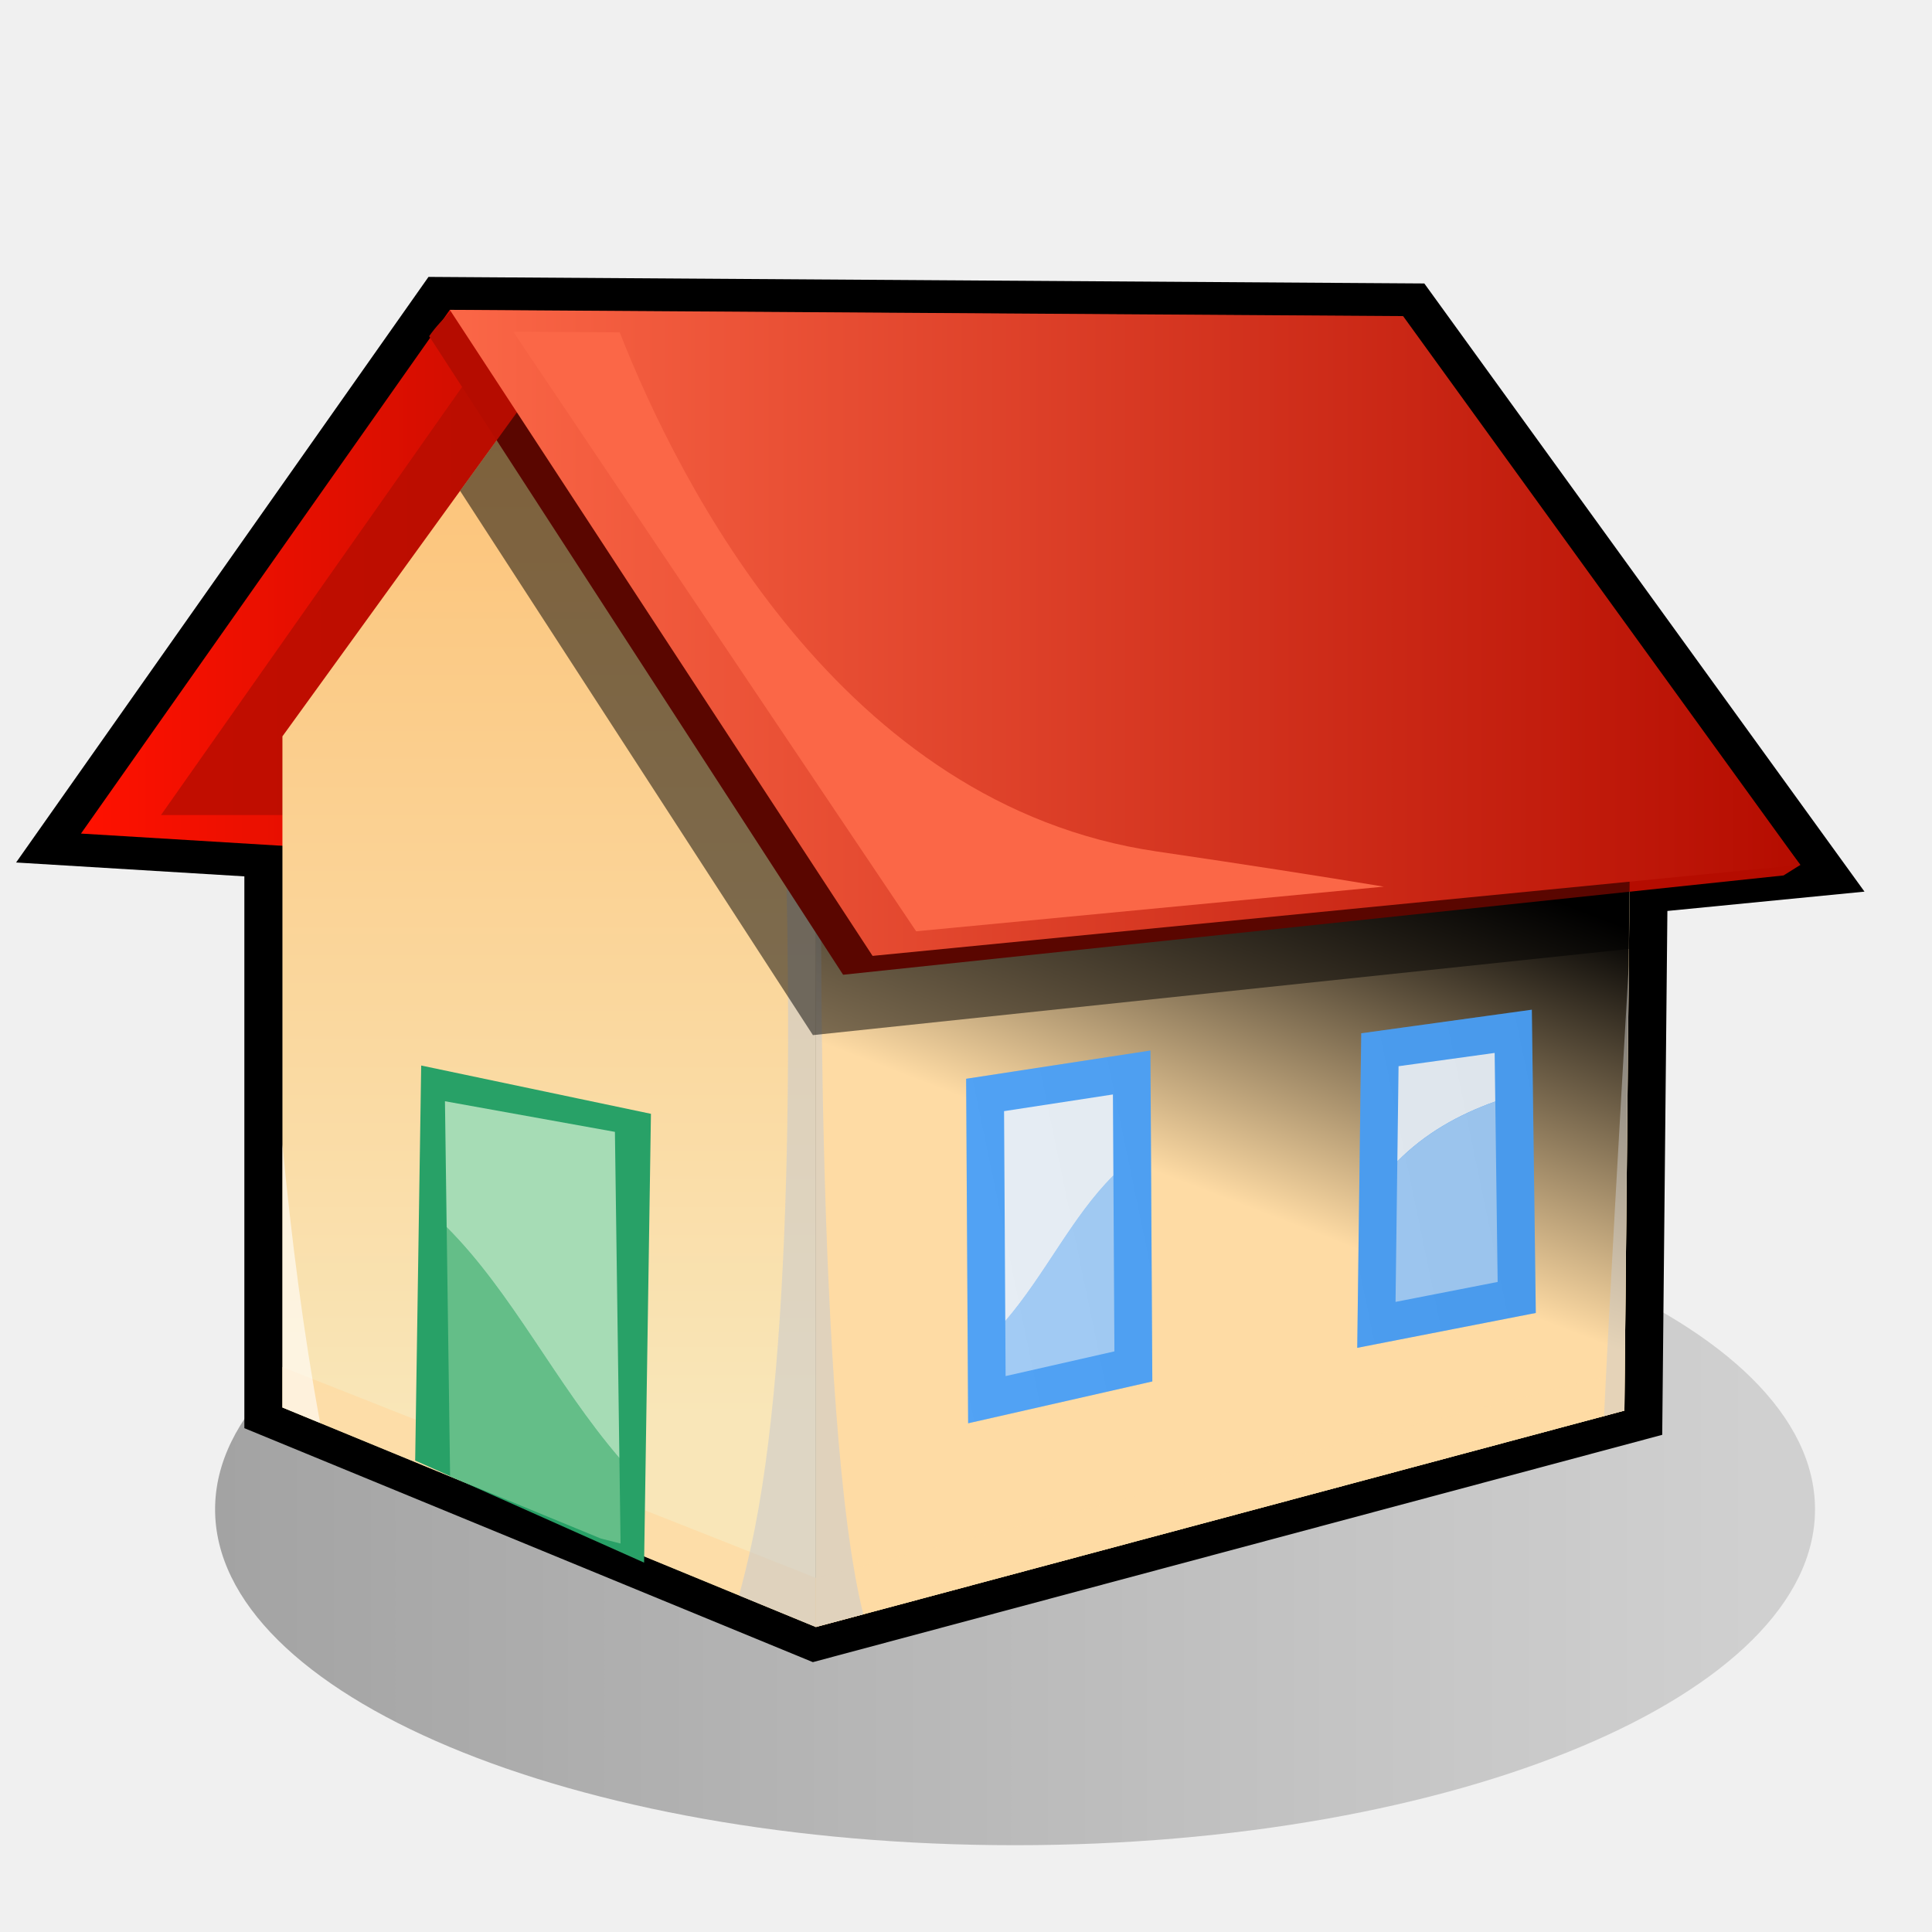
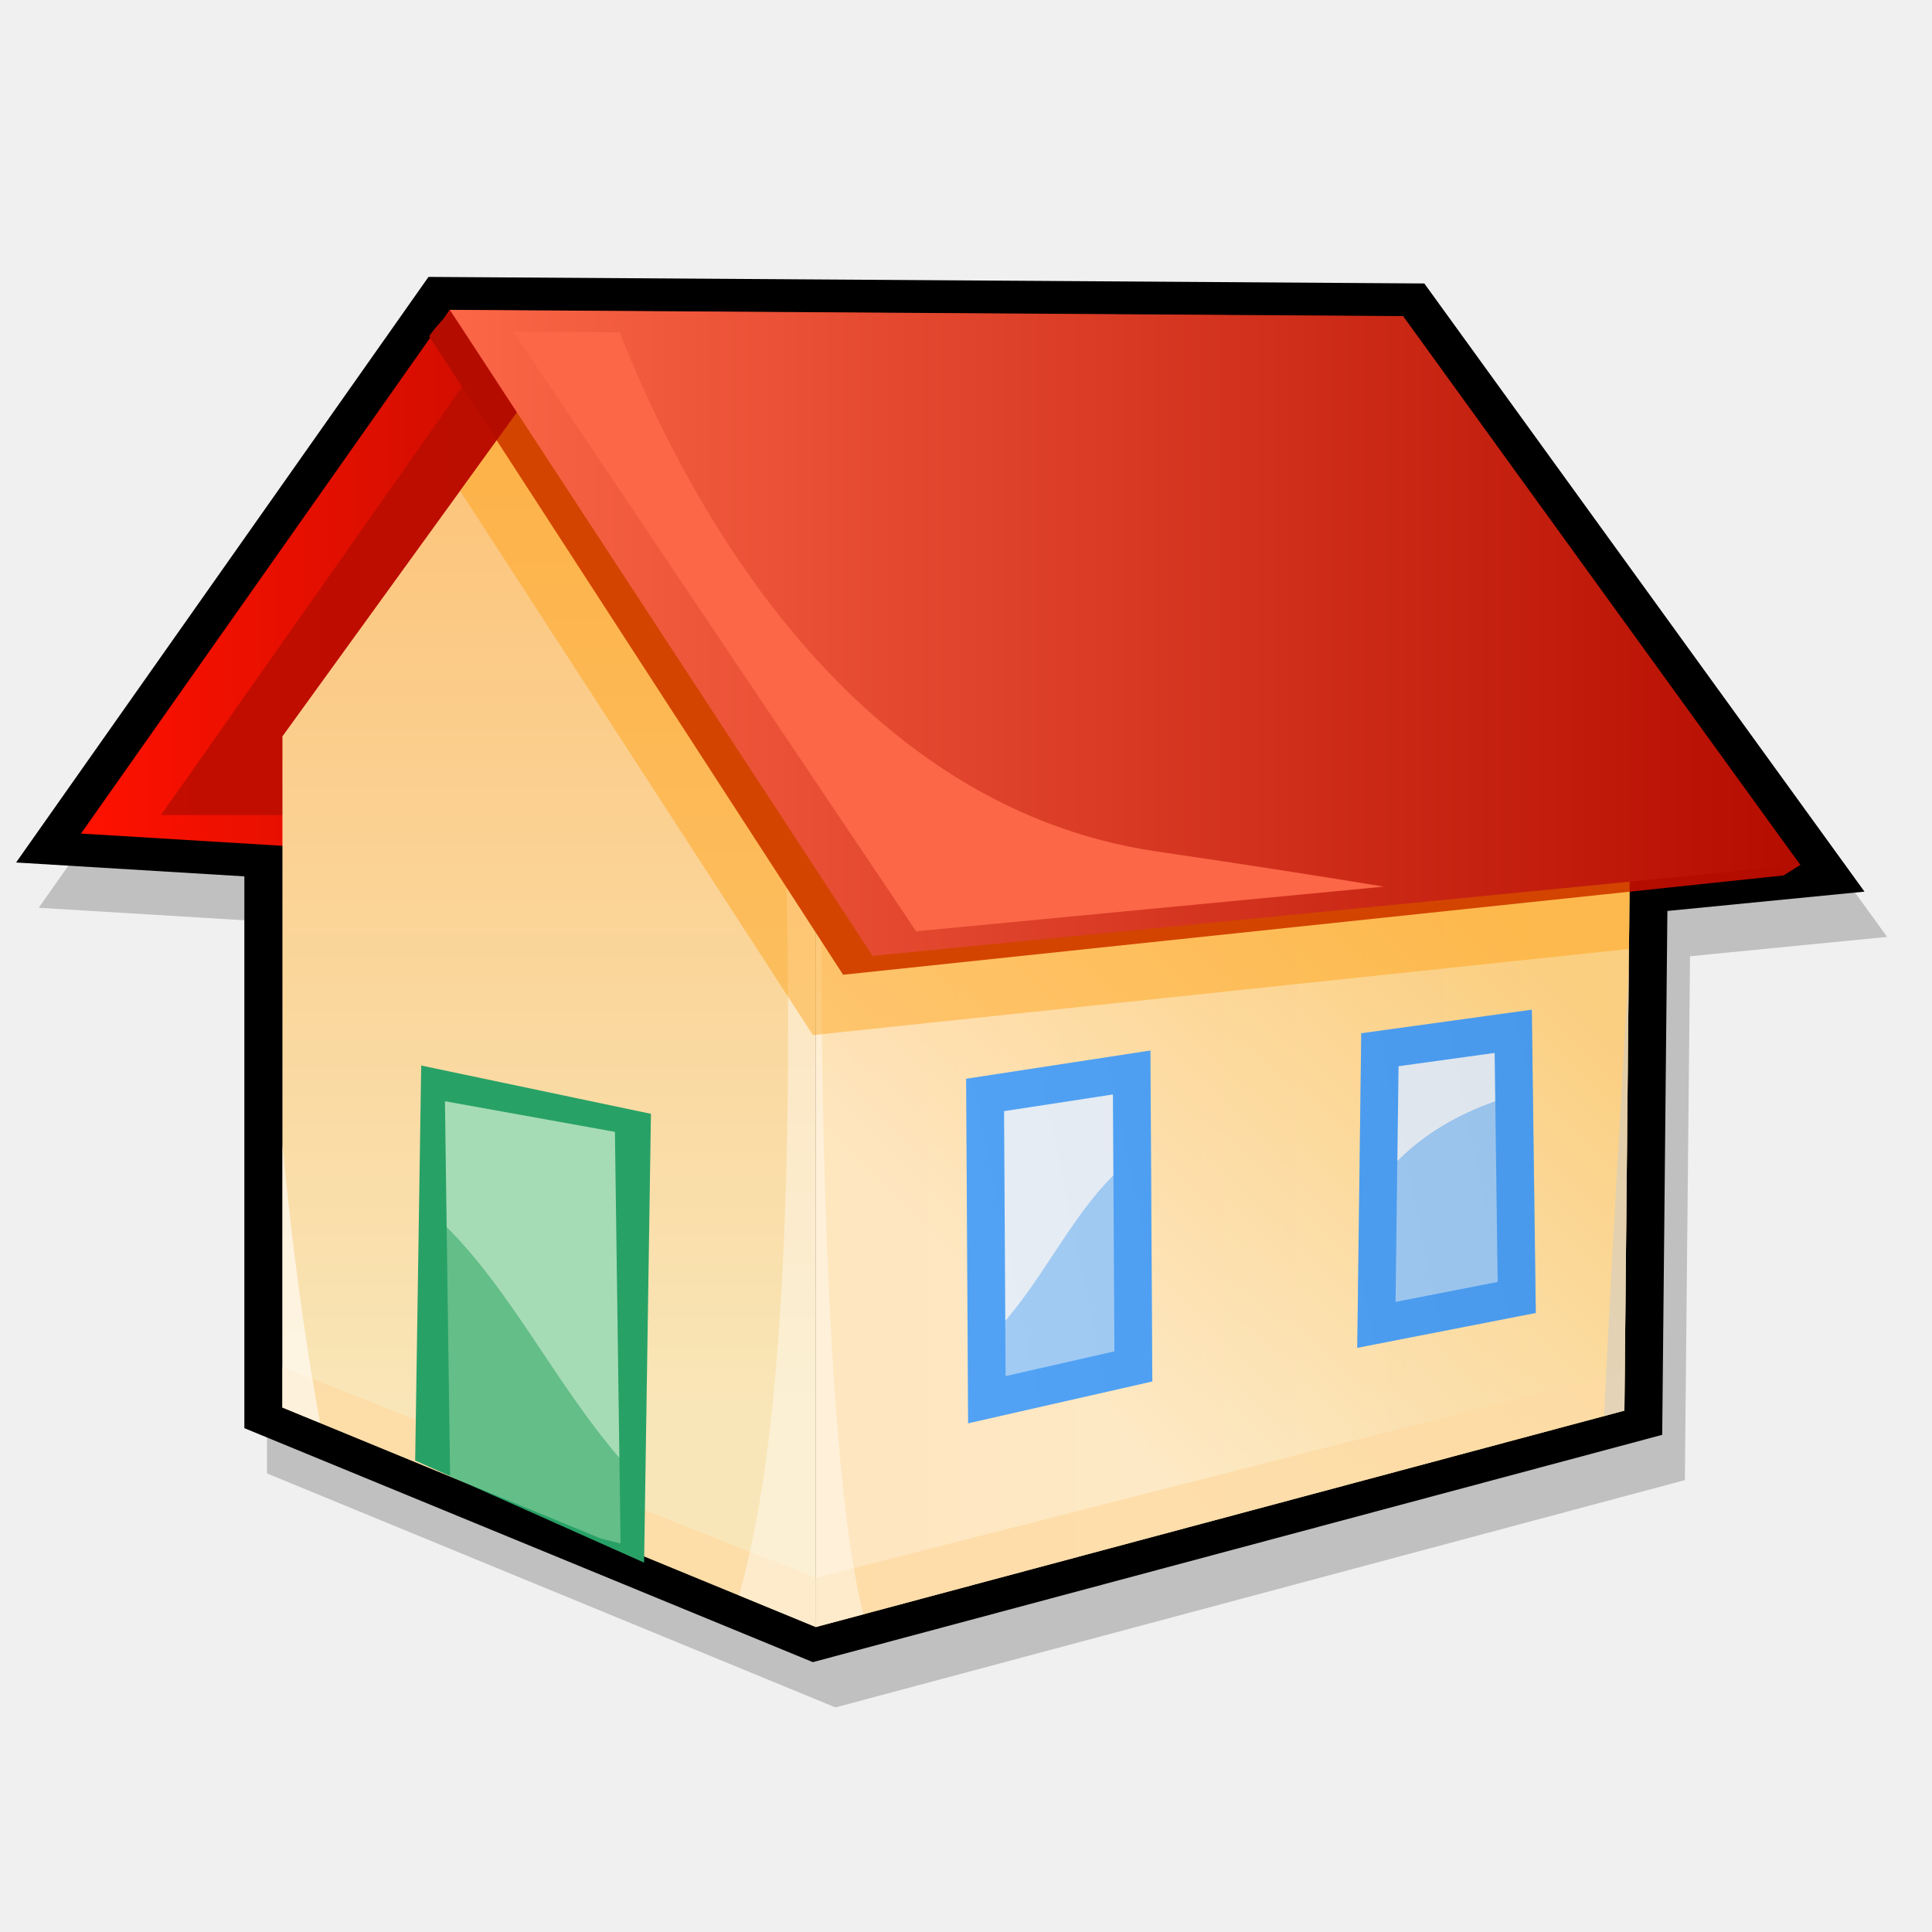
- <svg xmlns="http://www.w3.org/2000/svg" xmlns:ns1="&amp;amp;ns_ai;" ns1:viewOrigin="178 524" ns1:rulerOrigin="-178 -268" ns1:pageBounds="178 524 434 268" width="48pt" height="48pt" viewBox="0 0 256 256" style="overflow:visible;enable-background:new 0 0 256 256" xml:space="preserve" id="svg153">
-   <defs id="defs237" />
-   <g id="Layer_1" ns1:layer="yes" ns1:dimmedPercent="50" ns1:rgbTrio="#4F008000FFFF" style="stroke:#000000;">
-     <linearGradient id="XMLID_1_" gradientUnits="userSpaceOnUse" x1="232.741" y1="200" x2="-16.995" y2="200">
-       <stop offset="0" style="stop-color:#999999" id="stop157" />
-       <stop offset="1" style="stop-color:#000000" id="stop158" />
+ <svg xmlns="http://www.w3.org/2000/svg" width="48pt" height="48pt" viewBox="0 0 256 256" overflow="visible" enable-background="new 0 0 256 256" xml:space="preserve" id="svg153">
+   <defs id="defs230" />
+   <g id="Layer_2" stroke="#000000">
+     <path fill="none" stroke="none" d="M256,256H0V0h256V256z" id="path155" />
+   </g>
+   <g id="Layer_1" stroke="#000000">
+     <path opacity="0.2" stroke="none" d="M58.292,44.801L5.132,120.286c0,0,23.875,1.451,30.247,1.837c0,6.526,0,73.116,0,73.116    l75.329,31.003l112.544-30.119c0,0,0.654-66.139,0.686-69.417c5.733-0.562,26.117-2.56,26.117-2.56L191.73,43.56L59.777,42.691    L58.292,44.801z" id="path157" />
+     <path stroke="none" d="M55.292,38.801L2.132,114.286c0,0,23.875,1.451,30.247,1.837c0,6.526,0,73.116,0,73.116l75.329,31.003    l112.544-30.119c0,0,0.654-66.139,0.686-69.417c5.733-0.562,26.117-2.56,26.117-2.56L188.73,37.56L56.777,36.691L55.292,38.801z" id="path158" />
+     <linearGradient id="XMLID_1_" gradientUnits="userSpaceOnUse" x1="45.526" y1="145.151" x2="153.42" y2="145.151" gradientTransform="matrix(-1 0 0 1 261.5195 0)">
+       <stop offset="0" style="stop-color:#F9E6B8" id="stop160" />
+       <stop offset="1" style="stop-color:#FEDBA4" id="stop161" />
    </linearGradient>
-     <path ns1:knockout="Off" style="opacity:0.36;fill:url(#XMLID_1_);stroke:none;" d="M28.5,200c0,24.576,47.458,44.5,106,44.5c58.542,0,106-19.924,106-44.5    s-47.458-44.5-106-44.5C75.958,155.5,28.5,175.424,28.5,200z" id="path162" />
-     <path ns1:knockout="Off" style="stroke:none;" d="M55.292,38.801L2.132,114.286c0,0,23.875,1.451,30.247,1.837c0,6.526,0,73.116,0,73.116    l75.329,31.003l112.544-30.119c0,0,0.654-66.139,0.686-69.417c5.733-0.562,26.117-2.56,26.117-2.56L188.73,37.56L56.777,36.691    L55.292,38.801z" id="path163" />
-     <linearGradient id="XMLID_2_" gradientUnits="userSpaceOnUse" x1="45.526" y1="145.151" x2="153.42" y2="145.151" gradientTransform="matrix(-1 0 0 1 261.5195 0)">
-       <stop offset="0" style="stop-color:#F9E6B8" id="stop165" />
-       <stop offset="1" style="stop-color:#FEDBA4" id="stop166" />
+     <path fill="url(#XMLID_1_)" stroke="none" d="M215.993,110.868l-0.751,76.045L108.1,215.588V74.715L215.993,110.868z" id="path165" />
+     <linearGradient id="XMLID_2_" gradientUnits="userSpaceOnUse" x1="125.743" y1="166.743" x2="185.243" y2="107.243">
+       <stop offset="0" style="stop-color:#FFFFFF" id="stop167" />
+       <stop offset="1" style="stop-color:#FF9900" id="stop168" />
    </linearGradient>
-     <path ns1:knockout="Off" style="fill:url(#XMLID_2_);stroke:none;" d="M215.993,110.868l-0.751,76.045L108.1,215.588V74.715L215.993,110.868z" id="path170" />
-     <linearGradient id="XMLID_3_" gradientUnits="userSpaceOnUse" x1="109.147" y1="154.951" x2="90.186" y2="105.732" gradientTransform="matrix(-1 0 0 1 261.5195 0)">
-       <stop offset="0" style="stop-color:#FEDBA4" id="stop172" />
-       <stop offset="1" style="stop-color:#000000" id="stop173" />
+     <path opacity="0.3" fill="url(#XMLID_2_)" stroke="none" d="M215.993,110.868l-0.751,76.045L108.1,215.588V74.715L215.993,110.868    z" id="path172" />
+     <path fill="#3399FF" stroke="none" d="M152.688,183.049l-0.146-25.217l0.001-0.001l-0.036-6.122l-0.046-7.891l-0.001,0.001    l-0.027-4.617l-5.724,0.877l-18.69,2.865l0.175,30.265l0.002,0.429l0.086,14.821l0.001-0.001l0.001,0.135L152.688,183.049z" id="path173" />
+     <path fill="#99CCFF" stroke="none" d="M133.248,182.338l14.417-3.275l-0.135-23.3c-5.473,5.436-9.005,13.087-14.325,19.285    L133.248,182.338z" id="path174" />
+     <path opacity="0.91" fill="#FFFFFF" stroke="none" d="M133.044,147.232l0.161,27.815c5.32-6.198,8.853-13.85,14.325-19.285    l-0.063-10.741L133.044,147.232z" id="path175" />
+     <linearGradient id="XMLID_3_" gradientUnits="userSpaceOnUse" x1="165.449" y1="76.793" x2="250.789" y2="76.793" gradientTransform="matrix(-1 0 0 1 261.5195 0)">
+       <stop offset="0" style="stop-color:#B50C00" id="stop177" />
+       <stop offset="1" style="stop-color:#FF1100" id="stop178" />
    </linearGradient>
-     <path ns1:knockout="Off" style="fill:url(#XMLID_3_);stroke:none;adobe-blending-mode:overlay;" d="M215.993,110.868l-0.751,76.045L108.1,215.588V74.715L215.993,110.868z" id="path177" />
-     <path ns1:knockout="Off" style="fill:#3399FF;stroke:none;" d="M152.688,183.049l-0.146-25.217l0.001-0.001l-0.036-6.122l-0.046-7.891l-0.001,0.001    l-0.027-4.617l-5.724,0.877l-18.69,2.865l0.175,30.265l0.002,0.429l0.086,14.821l0.001-0.001l0.001,0.135L152.688,183.049z" id="path178" />
-     <path ns1:knockout="Off" style="fill:#99CCFF;stroke:none;" d="M133.248,182.338l14.417-3.275l-0.135-23.3c-5.473,5.436-9.005,13.087-14.325,19.285    L133.248,182.338z" id="path179" />
-     <path ns1:knockout="Off" style="opacity:0.91;fill:#FFFFFF;stroke:none;" d="M133.044,147.232l0.161,27.815c5.32-6.198,8.853-13.85,14.325-19.285l-0.063-10.741    L133.044,147.232z" id="path180" />
-     <linearGradient id="XMLID_4_" gradientUnits="userSpaceOnUse" x1="165.449" y1="76.793" x2="250.789" y2="76.793" gradientTransform="matrix(-1 0 0 1 261.5195 0)">
-       <stop offset="0" style="stop-color:#B50C00" id="stop182" />
-       <stop offset="1" style="stop-color:#FF1100" id="stop183" />
+     <path fill="url(#XMLID_3_)" stroke="none" d="M59.604,41.055l-48.873,69.397l34.211,2.079L96.07,48.536L59.604,41.055z" id="path182" />
+     <path opacity="0.8" fill="#B50C00" stroke="none" d="M21.333,108H40l36.667-52.667l-12.667-8L21.333,108z" id="path183" />
+     <linearGradient id="XMLID_4_" gradientUnits="userSpaceOnUse" x1="72.761" y1="187.722" x2="72.761" y2="17.133">
+       <stop offset="0" style="stop-color:#F9E6B8" id="stop185" />
+       <stop offset="1" style="stop-color:#FDB865" id="stop186" />
    </linearGradient>
-     <path ns1:knockout="Off" style="fill:url(#XMLID_4_);stroke:none;" d="M59.604,41.055l-48.873,69.397l34.211,2.079L96.07,48.536L59.604,41.055z" id="path187" />
-     <path ns1:knockout="Off" style="opacity:0.8;fill:#B50C00;stroke:none;" d="M21.333,108H40l36.667-52.667l-12.667-8L21.333,108z" id="path188" />
-     <linearGradient id="XMLID_5_" gradientUnits="userSpaceOnUse" x1="72.761" y1="187.722" x2="72.761" y2="17.133">
-       <stop offset="0" style="stop-color:#F9E6B8" id="stop190" />
-       <stop offset="1" style="stop-color:#FDB865" id="stop191" />
+     <path fill="url(#XMLID_4_)" stroke="none" d="M108.1,215.588l-70.677-29.089V97.57l33.083-45.711L108.1,104.22V215.588z" id="path190" />
+     <path opacity="0.8" fill="#FEDBA4" stroke="none" d="M37.423,186.499l70.677,29.089v-6.517L37.423,181.14V186.499z" id="path191" />
+     <path opacity="0.4" fill="#FFFFFF" stroke="none" d="M99.453,205.2c6.035-26.962,5.342-76.978,4.222-107.144l4.08,5.682    c0.114,0.664,0.228,1.328,0.345,2.006v109.844l-10.172-4.187C98.429,209.558,98.937,207.505,99.453,205.2z" id="path192" />
+     <path fill="#3399FF" stroke="none" d="M203.501,173.973l-0.438-33.409l-0.088-6.773l-5.61,0.775l-16.993,2.349l-0.375,29.341    l0.001-0.001l-0.157,12.339L203.501,173.973z" id="path193" />
+     <path opacity="0.91" fill="#FFFFFF" stroke="none" d="M198.133,145.955l-0.084-6.437l-12.733,1.76l-0.161,12.62    C188.82,150.179,193.26,147.688,198.133,145.955z" id="path194" />
+     <path fill="#99CCFF" stroke="none" d="M185.154,153.898l-0.236,18.608l13.528-2.642l-0.313-23.91    C193.26,147.688,188.82,150.179,185.154,153.898z" id="path195" />
+     <path opacity="0.8" fill="#FEDBA4" stroke="none" d="M215.242,181.724L108.1,209.071v6.517l107.143-28.675l0.751-76.045    l-0.018-0.006L215.242,181.724z" id="path196" />
+     <g id="g197">
+       <linearGradient id="XMLID_5_" gradientUnits="userSpaceOnUse" x1="211.907" y1="148.398" x2="121.907" y2="167.063">
+         <stop offset="0" style="stop-color:#999999" id="stop199" />
+         <stop offset="1" style="stop-color:#CCCCCC" id="stop200" />
+       </linearGradient>
+       <path opacity="0.2" fill="url(#XMLID_5_)" stroke="none" adobe-blending-mode="multiply" d="M152.688,183.049l-0.146-25.217     l0.001-0.001l-0.036-6.122l-0.046-7.891l-0.001,0.001l-0.027-4.617l-5.724,0.877l-18.69,2.865l0.175,30.265l0.002,0.429     l0.086,14.821l0.001-0.001l0.001,0.135L152.688,183.049z" id="path204" />
+       <linearGradient id="XMLID_6_" gradientUnits="userSpaceOnUse" x1="212.483" y1="151.182" x2="122.483" y2="169.848">
+         <stop offset="0" style="stop-color:#999999" id="stop206" />
+         <stop offset="1" style="stop-color:#CCCCCC" id="stop207" />
+       </linearGradient>
+       <path opacity="0.2" fill="url(#XMLID_6_)" stroke="none" adobe-blending-mode="multiply" d="M203.501,173.973l-0.438-33.409     l-0.088-6.773l-5.61,0.775l-16.993,2.349l-0.375,29.341l0.001-0.001l-0.157,12.339L203.501,173.973z" id="path211" />
+     </g>
+     <path opacity="0.4" fill="#FFFFFF" stroke="none" d="M108.852,110.868c0,0-0.938,77.401,5.542,103.034l-6.294,1.686V113.326    C108.582,111.747,108.852,110.868,108.852,110.868z" id="path212" />
+     <path fill="#B50C00" stroke="none" d="M236.333,116l2.218-1.393L183.39,41.911L59.911,41.09c-1.083,1.083-2.16,2.174-3.044,3.456    l54.848,84.613L236.333,116z" id="path213" />
+     <path opacity="0.4" fill="#FF9900" stroke="none" d="M108.1,104.22L70.505,51.859l-9.54,13.181l46.749,72.119l108.132-11.418    l0.146-14.873L108.1,74.715V104.22z" id="path214" />
+     <linearGradient id="XMLID_7_" gradientUnits="userSpaceOnUse" x1="22.969" y1="83.857" x2="201.916" y2="83.857" gradientTransform="matrix(-1 0 0 1 261.5195 0)">
+       <stop offset="0" style="stop-color:#B50C00" id="stop216" />
+       <stop offset="1" style="stop-color:#FB6747" id="stop217" />
    </linearGradient>
-     <path ns1:knockout="Off" style="fill:url(#XMLID_5_);stroke:none;" d="M108.1,215.588l-70.677-29.089V97.57l33.083-45.711L108.1,104.22V215.588z" id="path195" />
-     <path ns1:knockout="Off" style="opacity:0.8;fill:#FEDBA4;stroke:none;" d="M37.423,186.499l70.677,29.089v-6.517L37.423,181.14V186.499z" id="path196" />
-     <path ns1:knockout="Off" style="opacity:0.6;fill:#CCCCCC;stroke:none;adobe-blending-mode:overlay;" d="M99.453,205.2c6.035-26.962,5.342-76.978,4.222-107.144l4.08,5.682    c0.114,0.664,0.228,1.328,0.345,2.006v109.844l-10.172-4.187C98.429,209.558,98.937,207.505,99.453,205.2z" id="path197" />
-     <path ns1:knockout="Off" style="fill:#3399FF;stroke:none;" d="M203.501,173.973l-0.438-33.409l-0.088-6.773l-5.61,0.775l-16.993,2.349l-0.375,29.341    l0.001-0.001l-0.157,12.339L203.501,173.973z" id="path198" />
-     <path ns1:knockout="Off" style="opacity:0.91;fill:#FFFFFF;stroke:none;" d="M198.133,145.955l-0.084-6.437l-12.733,1.76l-0.161,12.62    C188.82,150.179,193.26,147.688,198.133,145.955z" id="path199" />
-     <path ns1:knockout="Off" style="fill:#99CCFF;stroke:none;" d="M185.154,153.898l-0.236,18.608l13.528-2.642l-0.313-23.91    C193.26,147.688,188.82,150.179,185.154,153.898z" id="path200" />
-     <path ns1:knockout="Off" style="opacity:0.8;fill:#FEDBA4;stroke:none;" d="M215.242,181.724L108.1,209.071v6.517l107.143-28.675l0.751-76.045l-0.018-0.006    L215.242,181.724z" id="path201" />
-     <g id="g202">
-       <linearGradient id="XMLID_6_" gradientUnits="userSpaceOnUse" x1="211.907" y1="148.398" x2="121.907" y2="167.063">
-         <stop offset="0" style="stop-color:#999999" id="stop204" />
-         <stop offset="1" style="stop-color:#CCCCCC" id="stop205" />
-       </linearGradient>
-       <path ns1:knockout="Off" style="opacity:0.2;fill:url(#XMLID_6_);stroke:none;adobe-blending-mode:multiply;" d="M152.688,183.049l-0.146-25.217l0.001-0.001l-0.036-6.122l-0.046-7.891l-0.001,0.001     l-0.027-4.617l-5.724,0.877l-18.69,2.865l0.175,30.265l0.002,0.429l0.086,14.821l0.001-0.001l0.001,0.135L152.688,183.049z" id="path209" />
-       <linearGradient id="XMLID_7_" gradientUnits="userSpaceOnUse" x1="212.483" y1="151.182" x2="122.483" y2="169.848">
-         <stop offset="0" style="stop-color:#999999" id="stop211" />
-         <stop offset="1" style="stop-color:#CCCCCC" id="stop212" />
-       </linearGradient>
-       <path ns1:knockout="Off" style="opacity:0.2;fill:url(#XMLID_7_);stroke:none;adobe-blending-mode:multiply;" d="M203.501,173.973l-0.438-33.409l-0.088-6.773l-5.61,0.775l-16.993,2.349l-0.375,29.341     l0.001-0.001l-0.157,12.339L203.501,173.973z" id="path216" />
-     </g>
-     <path ns1:knockout="Off" style="opacity:0.6;fill:#CCCCCC;stroke:none;adobe-blending-mode:overlay;" d="M108.852,110.868c0,0-0.938,77.401,5.542,103.034l-6.294,1.686V113.326    C108.582,111.747,108.852,110.868,108.852,110.868z" id="path217" />
-     <path ns1:knockout="Off" style="fill:#B50C00;stroke:none;" d="M236.333,116l2.218-1.393L183.39,41.911L59.911,41.09    c-1.083,1.083-2.16,2.174-3.044,3.456l54.848,84.613L236.333,116z" id="path218" />
-     <path ns1:knockout="Off" style="opacity:0.5;stroke:none;adobe-blending-mode:overlay;" d="M108.1,104.22L70.505,51.859l-9.54,13.181l46.749,72.119l108.132-11.418l0.146-14.873    L108.1,74.715V104.22z" id="path219" />
-     <linearGradient id="XMLID_8_" gradientUnits="userSpaceOnUse" x1="22.969" y1="83.857" x2="201.916" y2="83.857" gradientTransform="matrix(-1 0 0 1 261.5195 0)">
-       <stop offset="0" style="stop-color:#B50C00" id="stop221" />
-       <stop offset="1" style="stop-color:#FB6747" id="stop222" />
-     </linearGradient>
-     <path ns1:knockout="Off" style="fill:url(#XMLID_8_);stroke:none;" d="M185.919,41.886L59.604,41.055l56.016,85.604l122.932-12.052L185.919,41.886z" id="path226" />
-     <path ns1:knockout="Off" style="fill:#28A167;stroke:none;" d="M85.568,192.475l0.685-44.888l-30.442-6.4l-0.066,4.331l-0.11,7.151l-0.001-0.001    l-0.121,7.95l-0.043,2.854v0.001l-0.457,30.058l30.333,13.524L85.568,192.475z" id="path227" />
-     <path ns1:knockout="Off" style="fill:#64BE88;stroke:none;" d="M59.187,162.605l0.455,33.039l19.963,8.216l2.624,0.665L82.073,193.2    C73.604,183.333,67.872,171.291,59.187,162.605z" id="path228" />
-     <path ns1:knockout="Off" style="fill:#A6DCB5;stroke:none;" d="M81.48,149.978l0.592,43.223c-8.469-9.867-14.201-21.909-22.886-30.595l-0.227-16.687    L81.48,149.978z" id="path229" />
-     <path ns1:knockout="Off" style="opacity:0.6;fill:#FFFFFF;stroke:none;" d="M37.423,186.499v-34.852c1.2,12.559,2.819,25.135,4.996,36.907L37.423,186.499z" id="path230" />
-     <path ns1:knockout="Off" style="opacity:0.5;fill:#CCCCCC;stroke:none;adobe-blending-mode:overlay;" d="M215.825,127.898l-0.583,59.015l-2.698,0.723    C213.24,172.873,214.678,147.587,215.825,127.898z" id="path231" />
-     <path ns1:knockout="Off" style="fill:#FB6747;stroke:none;" d="M121.394,123.4l61.966-5.916c-8.369-1.381-18.311-2.936-30.095-4.663    c-41.795-6.123-63.241-48.647-71.15-68.78l-14.106-0.09L121.394,123.4z" id="path232" />
-     <path ns1:knockout="Off" style="opacity:0.8;fill:#FFFFFF;stroke:none;" d="M41.667,107" id="path233" />
-   </g>
-   <g id="Layer_2" ns1:layer="yes" ns1:editable="no" ns1:dimmedPercent="50" ns1:rgbTrio="#FFFF4F004F00" style="stroke:#000000;">
-     <path ns1:knockout="Off" style="fill:none;stroke:none;" d="M256,256H0V0h256V256z" id="path235" />
+     <path fill="url(#XMLID_7_)" stroke="none" d="M185.919,41.886L59.604,41.055l56.016,85.604l122.932-12.052L185.919,41.886z" id="path221" />
+     <path fill="#28A167" stroke="none" d="M85.568,192.475l0.685-44.888l-30.442-6.4l-0.066,4.331l-0.11,7.151l-0.001-0.001    l-0.121,7.95l-0.043,2.854v0.001l-0.457,30.058l30.333,13.524L85.568,192.475z" id="path222" />
+     <path fill="#64BE88" stroke="none" d="M59.187,162.605l0.455,33.039l19.963,8.216l2.624,0.665L82.073,193.2    C73.604,183.333,67.872,171.291,59.187,162.605z" id="path223" />
+     <path fill="#A6DCB5" stroke="none" d="M81.48,149.978l0.592,43.223c-8.469-9.867-14.201-21.909-22.886-30.595l-0.227-16.687    L81.48,149.978z" id="path224" />
+     <path opacity="0.6" fill="#FFFFFF" stroke="none" d="M37.423,186.499v-34.852c1.2,12.559,2.819,25.135,4.996,36.907    L37.423,186.499z" id="path225" />
+     <path opacity="0.5" fill="#CCCCCC" stroke="none" adobe-blending-mode="overlay" d="M215.825,127.898l-0.583,59.015l-2.698,0.723    C213.24,172.873,214.678,147.587,215.825,127.898z" id="path226" />
+     <path fill="#FB6747" stroke="none" d="M121.394,123.4l61.966-5.916c-8.369-1.381-18.311-2.936-30.095-4.663    c-41.795-6.123-63.241-48.647-71.15-68.78l-14.106-0.09L121.394,123.4z" id="path227" />
+     <path opacity="0.8" fill="#FFFFFF" stroke="none" d="M41.667,107" id="path228" />
  </g>
</svg>
